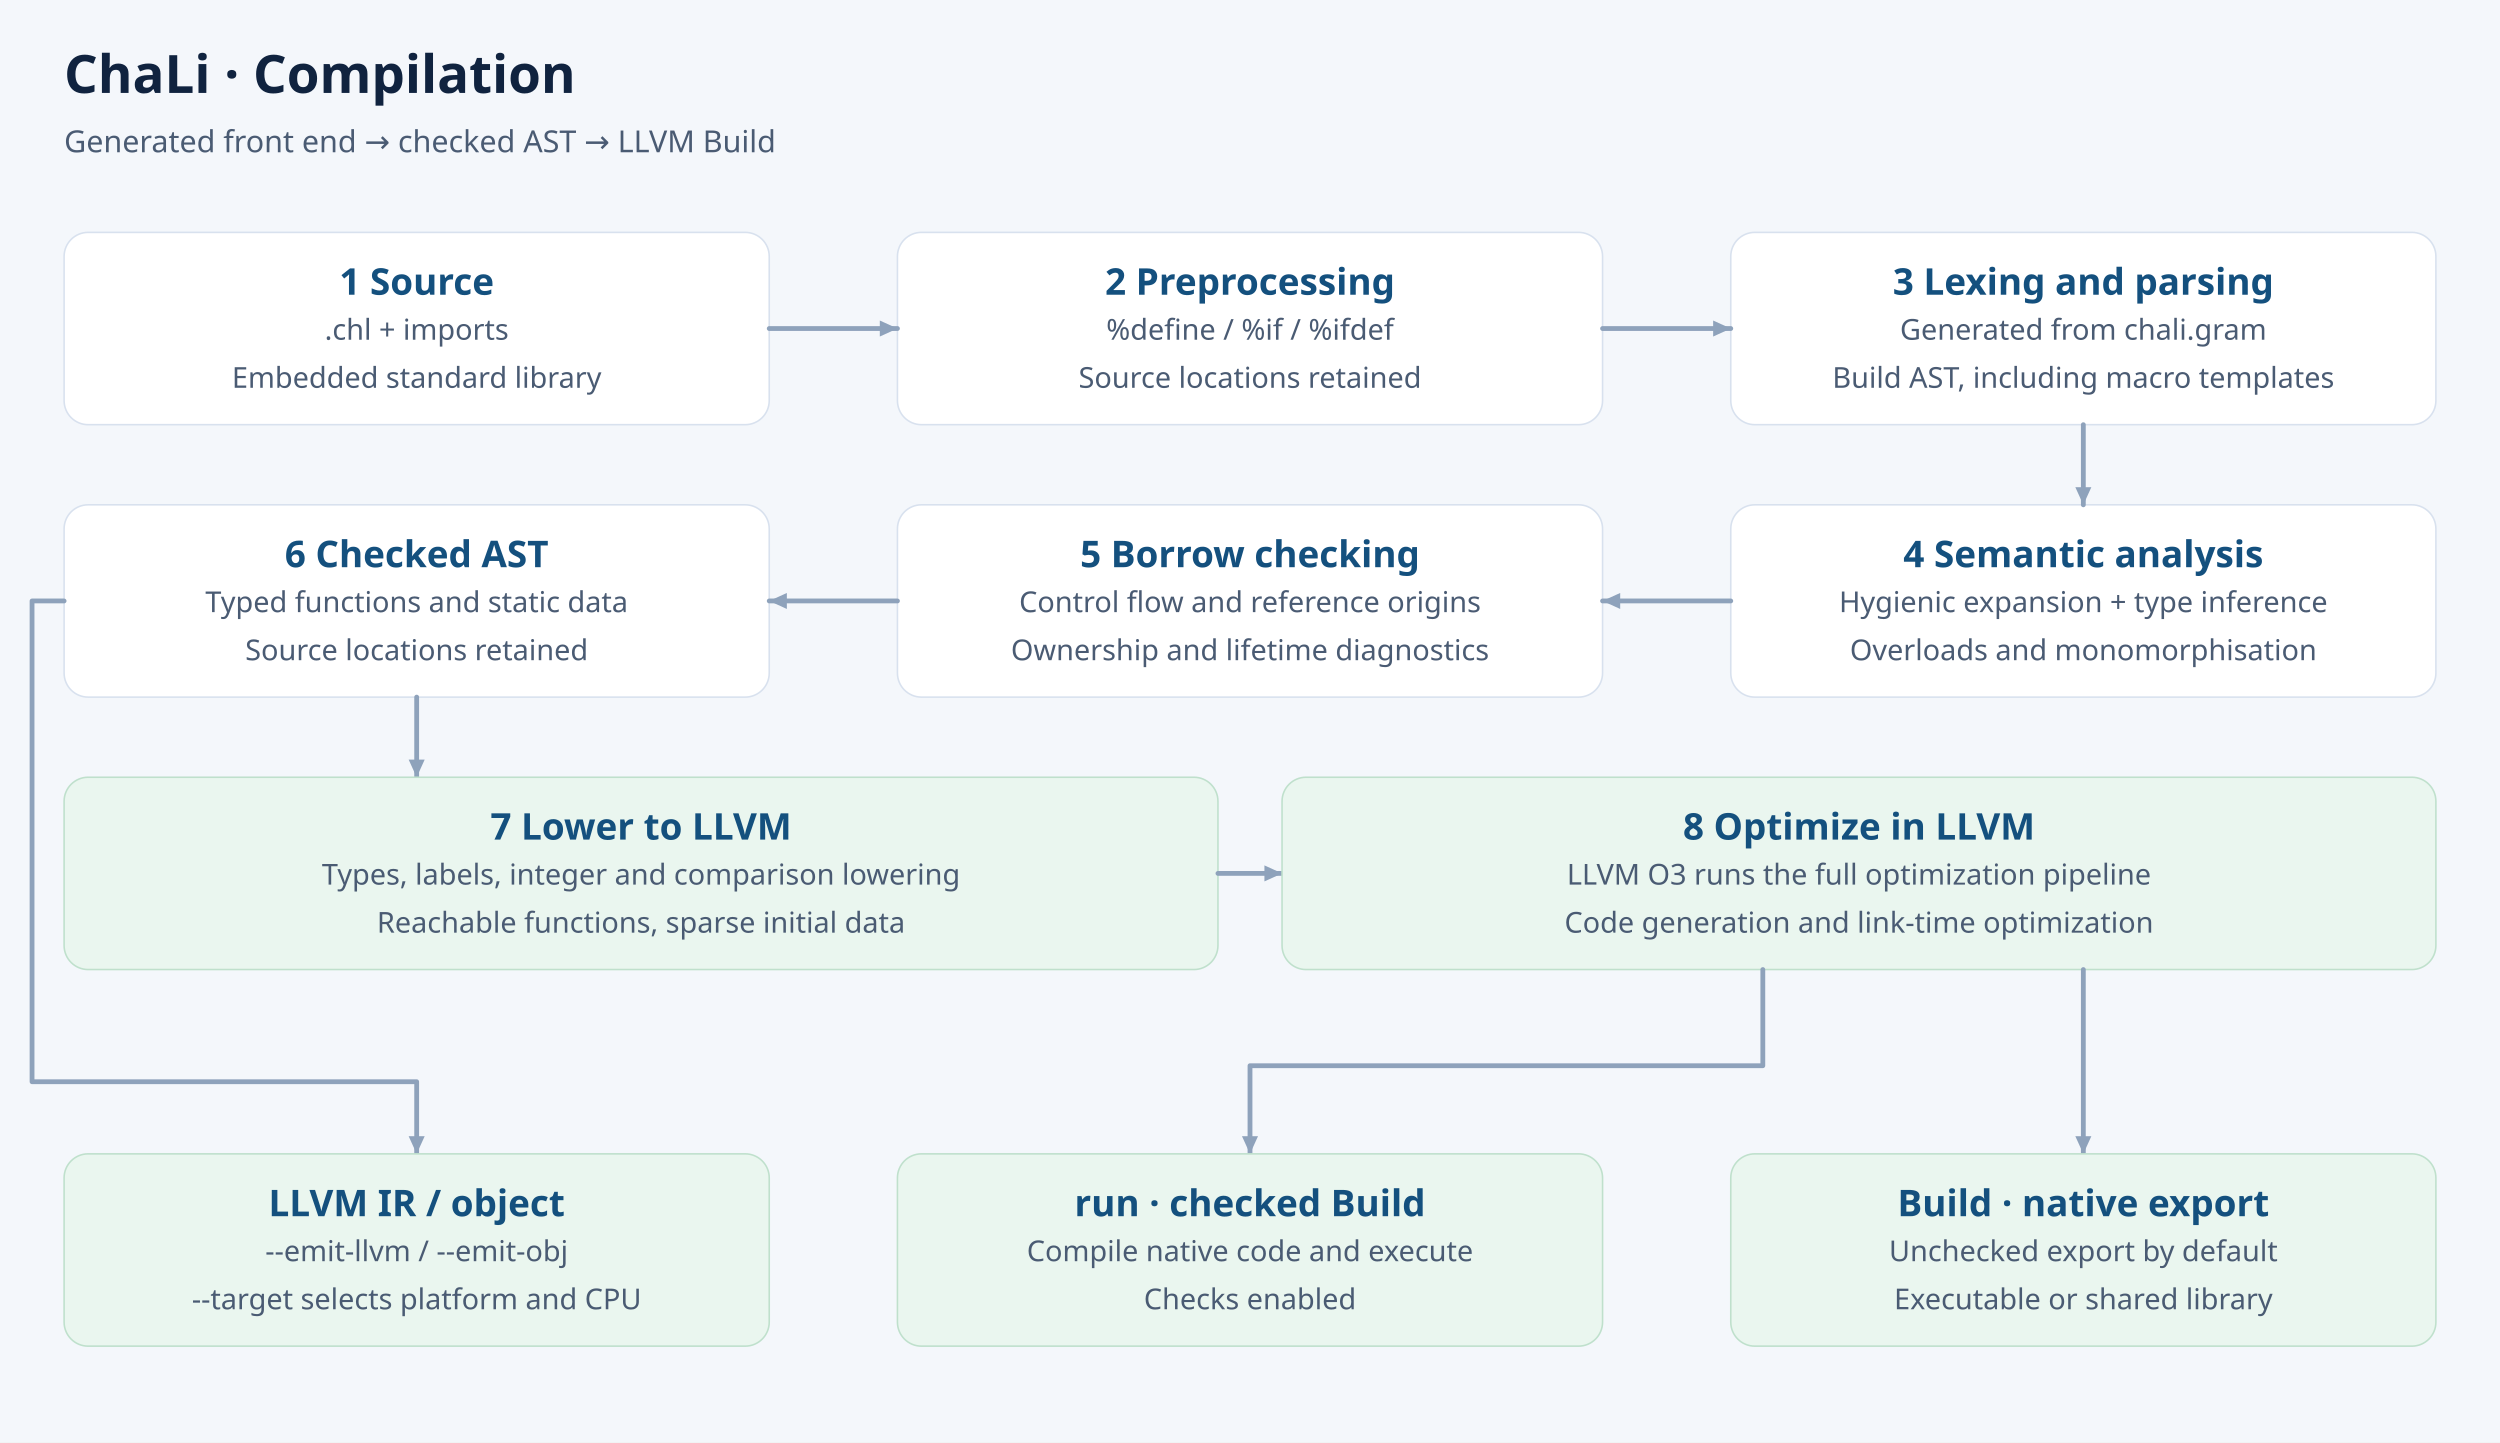
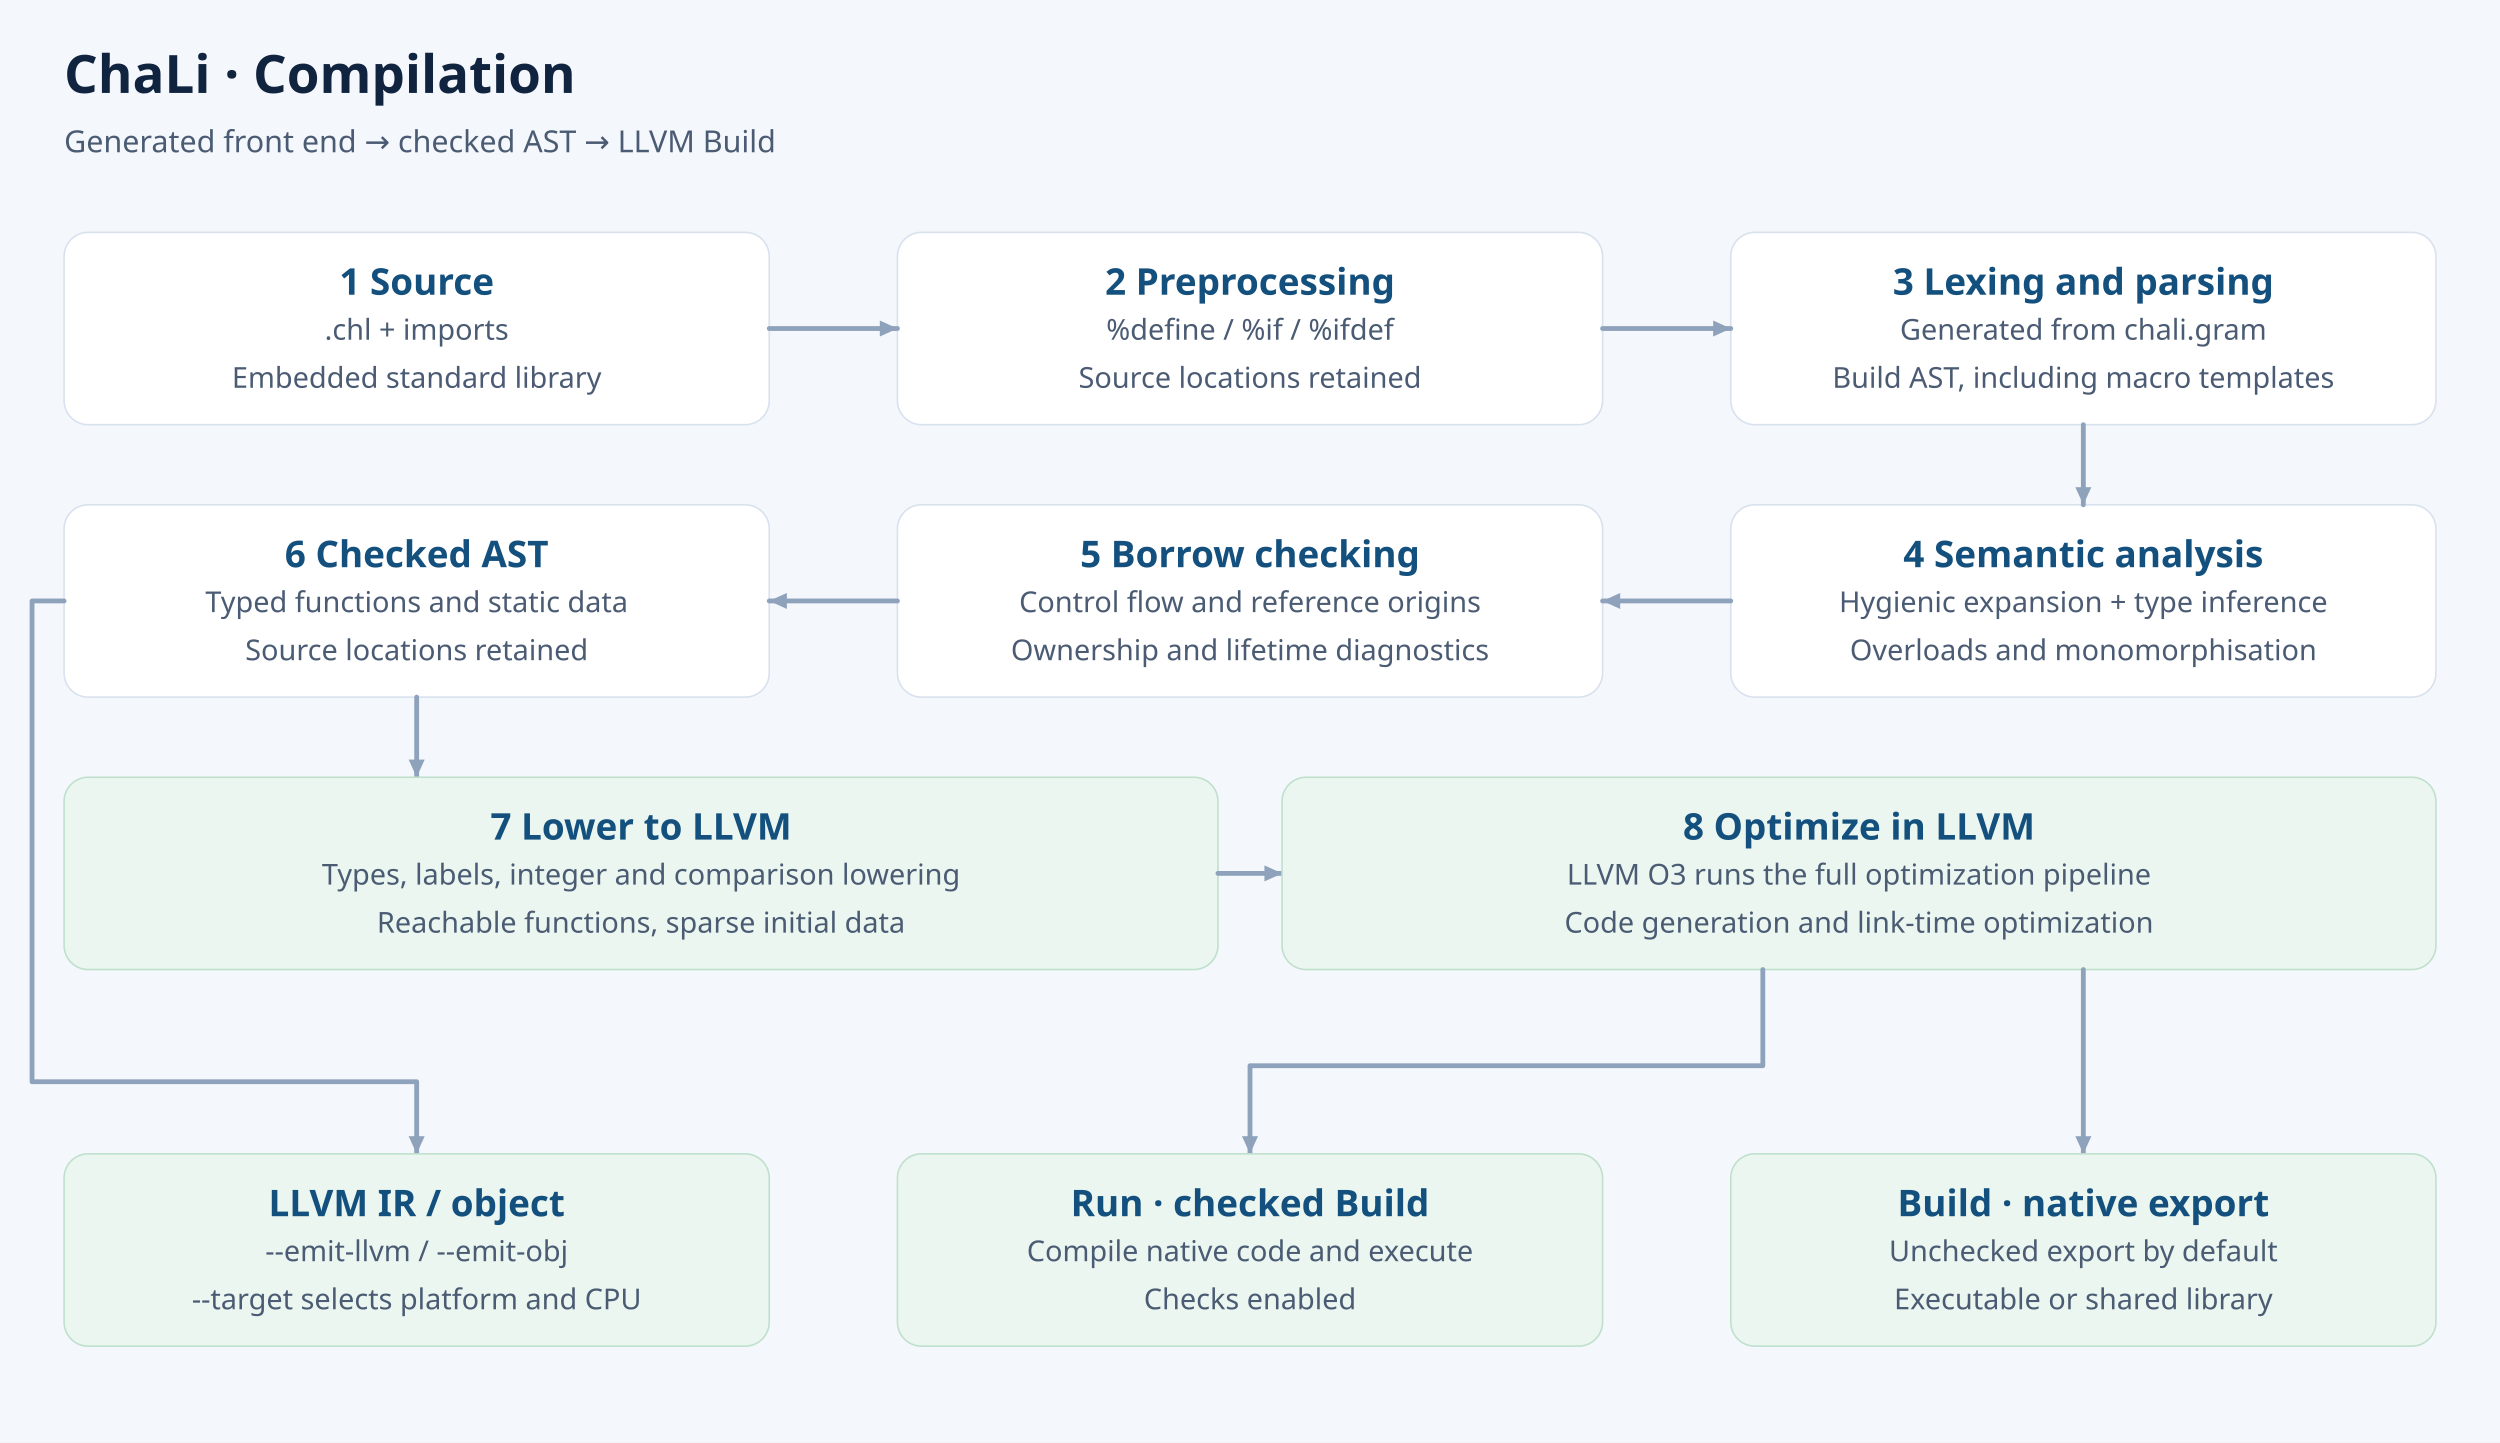
<svg xmlns="http://www.w3.org/2000/svg" width="1560" height="900" viewBox="0 0 1560 900">
  <rect width="1560" height="900" fill="#f4f7fb" />
  <text x="40" y="58" font-family="Microsoft YaHei, Segoe UI, Noto Sans SC, sans-serif" font-size="33" font-weight="700" fill="#10233f">ChaLi · Compilation</text>
  <text x="40" y="95" font-family="Microsoft YaHei, Segoe UI, Noto Sans SC, sans-serif" font-size="19" fill="#4a5b73">Generated front end → checked AST → LLVM Build</text>
  <rect x="40" y="145" width="440" height="120" rx="15" fill="#ffffff" stroke="#d8e1ee" stroke-width="1" />
  <text x="260" y="175" font-family="Microsoft YaHei, Segoe UI, Noto Sans SC, sans-serif" font-size="23" font-weight="700" fill="#14507e" text-anchor="middle" dominant-baseline="central">1  Source</text>
  <text x="260" y="205" font-family="Microsoft YaHei, Segoe UI, Noto Sans SC, sans-serif" font-size="18" fill="#4a5b73" text-anchor="middle" dominant-baseline="central">.chl + imports</text>
  <text x="260" y="235" font-family="Microsoft YaHei, Segoe UI, Noto Sans SC, sans-serif" font-size="18" fill="#4a5b73" text-anchor="middle" dominant-baseline="central">Embedded standard library</text>
  <rect x="560" y="145" width="440" height="120" rx="15" fill="#ffffff" stroke="#d8e1ee" stroke-width="1" />
  <text x="780" y="175" font-family="Microsoft YaHei, Segoe UI, Noto Sans SC, sans-serif" font-size="23" font-weight="700" fill="#14507e" text-anchor="middle" dominant-baseline="central">2  Preprocessing</text>
  <text x="780" y="205" font-family="Microsoft YaHei, Segoe UI, Noto Sans SC, sans-serif" font-size="18" fill="#4a5b73" text-anchor="middle" dominant-baseline="central">%define / %if / %ifdef</text>
  <text x="780" y="235" font-family="Microsoft YaHei, Segoe UI, Noto Sans SC, sans-serif" font-size="18" fill="#4a5b73" text-anchor="middle" dominant-baseline="central">Source locations retained</text>
  <rect x="1080" y="145" width="440" height="120" rx="15" fill="#ffffff" stroke="#d8e1ee" stroke-width="1" />
  <text x="1300" y="175" font-family="Microsoft YaHei, Segoe UI, Noto Sans SC, sans-serif" font-size="23" font-weight="700" fill="#14507e" text-anchor="middle" dominant-baseline="central">3  Lexing and parsing</text>
  <text x="1300" y="205" font-family="Microsoft YaHei, Segoe UI, Noto Sans SC, sans-serif" font-size="18" fill="#4a5b73" text-anchor="middle" dominant-baseline="central">Generated from chali.gram</text>
  <text x="1300" y="235" font-family="Microsoft YaHei, Segoe UI, Noto Sans SC, sans-serif" font-size="18" fill="#4a5b73" text-anchor="middle" dominant-baseline="central">Build AST, including macro templates</text>
  <rect x="1080" y="315" width="440" height="120" rx="15" fill="#ffffff" stroke="#d8e1ee" stroke-width="1" />
  <text x="1300" y="345" font-family="Microsoft YaHei, Segoe UI, Noto Sans SC, sans-serif" font-size="23" font-weight="700" fill="#14507e" text-anchor="middle" dominant-baseline="central">4  Semantic analysis</text>
  <text x="1300" y="375" font-family="Microsoft YaHei, Segoe UI, Noto Sans SC, sans-serif" font-size="18" fill="#4a5b73" text-anchor="middle" dominant-baseline="central">Hygienic expansion + type inference</text>
  <text x="1300" y="405" font-family="Microsoft YaHei, Segoe UI, Noto Sans SC, sans-serif" font-size="18" fill="#4a5b73" text-anchor="middle" dominant-baseline="central">Overloads and monomorphisation</text>
  <rect x="560" y="315" width="440" height="120" rx="15" fill="#ffffff" stroke="#d8e1ee" stroke-width="1" />
  <text x="780" y="345" font-family="Microsoft YaHei, Segoe UI, Noto Sans SC, sans-serif" font-size="23" font-weight="700" fill="#14507e" text-anchor="middle" dominant-baseline="central">5  Borrow checking</text>
  <text x="780" y="375" font-family="Microsoft YaHei, Segoe UI, Noto Sans SC, sans-serif" font-size="18" fill="#4a5b73" text-anchor="middle" dominant-baseline="central">Control flow and reference origins</text>
  <text x="780" y="405" font-family="Microsoft YaHei, Segoe UI, Noto Sans SC, sans-serif" font-size="18" fill="#4a5b73" text-anchor="middle" dominant-baseline="central">Ownership and lifetime diagnostics</text>
  <rect x="40" y="315" width="440" height="120" rx="15" fill="#ffffff" stroke="#d8e1ee" stroke-width="1" />
  <text x="260" y="345" font-family="Microsoft YaHei, Segoe UI, Noto Sans SC, sans-serif" font-size="23" font-weight="700" fill="#14507e" text-anchor="middle" dominant-baseline="central">6  Checked AST</text>
  <text x="260" y="375" font-family="Microsoft YaHei, Segoe UI, Noto Sans SC, sans-serif" font-size="18" fill="#4a5b73" text-anchor="middle" dominant-baseline="central">Typed functions and static data</text>
  <text x="260" y="405" font-family="Microsoft YaHei, Segoe UI, Noto Sans SC, sans-serif" font-size="18" fill="#4a5b73" text-anchor="middle" dominant-baseline="central">Source locations retained</text>
  <polyline points="480,205 560,205" fill="none" stroke="#8ea2bb" stroke-width="3" stroke-linecap="round" stroke-linejoin="round" />
  <polygon points="560,205 549,210 549,200" fill="#8ea2bb" />
  <polyline points="1000,205 1080,205" fill="none" stroke="#8ea2bb" stroke-width="3" stroke-linecap="round" stroke-linejoin="round" />
  <polygon points="1080,205 1069,210 1069,200" fill="#8ea2bb" />
  <polyline points="1300,265 1300,315" fill="none" stroke="#8ea2bb" stroke-width="3" stroke-linecap="round" stroke-linejoin="round" />
  <polygon points="1300,315 1295,304 1305,304" fill="#8ea2bb" />
  <polyline points="1080,375 1000,375" fill="none" stroke="#8ea2bb" stroke-width="3" stroke-linecap="round" stroke-linejoin="round" />
  <polygon points="1000,375 1011,370 1011,380" fill="#8ea2bb" />
  <polyline points="560,375 480,375" fill="none" stroke="#8ea2bb" stroke-width="3" stroke-linecap="round" stroke-linejoin="round" />
  <polygon points="480,375 491,370 491,380" fill="#8ea2bb" />
  <polyline points="260,435 260,485" fill="none" stroke="#8ea2bb" stroke-width="3" stroke-linecap="round" stroke-linejoin="round" />
  <polygon points="260,485 255,474 265,474" fill="#8ea2bb" />
  <rect x="40" y="485" width="720" height="120" rx="15" fill="#eaf6ef" stroke="#bfe0cc" stroke-width="1" />
  <text x="400" y="515" font-family="Microsoft YaHei, Segoe UI, Noto Sans SC, sans-serif" font-size="23" font-weight="700" fill="#14507e" text-anchor="middle" dominant-baseline="central">7  Lower to LLVM</text>
  <text x="400" y="545" font-family="Microsoft YaHei, Segoe UI, Noto Sans SC, sans-serif" font-size="18" fill="#4a5b73" text-anchor="middle" dominant-baseline="central">Types, labels, integer and comparison lowering</text>
  <text x="400" y="575" font-family="Microsoft YaHei, Segoe UI, Noto Sans SC, sans-serif" font-size="18" fill="#4a5b73" text-anchor="middle" dominant-baseline="central">Reachable functions, sparse initial data</text>
  <polyline points="760,545 800,545" fill="none" stroke="#8ea2bb" stroke-width="3" stroke-linecap="round" stroke-linejoin="round" />
  <polygon points="800,545 789,550 789,540" fill="#8ea2bb" />
  <rect x="800" y="485" width="720" height="120" rx="15" fill="#eaf6ef" stroke="#bfe0cc" stroke-width="1" />
  <text x="1160" y="515" font-family="Microsoft YaHei, Segoe UI, Noto Sans SC, sans-serif" font-size="23" font-weight="700" fill="#14507e" text-anchor="middle" dominant-baseline="central">8  Optimize in LLVM</text>
  <text x="1160" y="545" font-family="Microsoft YaHei, Segoe UI, Noto Sans SC, sans-serif" font-size="18" fill="#4a5b73" text-anchor="middle" dominant-baseline="central">LLVM O3 runs the full optimization pipeline</text>
  <text x="1160" y="575" font-family="Microsoft YaHei, Segoe UI, Noto Sans SC, sans-serif" font-size="18" fill="#4a5b73" text-anchor="middle" dominant-baseline="central">Code generation and link-time optimization</text>
  <polyline points="40,375 20,375 20,675 260,675 260,720" fill="none" stroke="#8ea2bb" stroke-width="3" stroke-linecap="round" stroke-linejoin="round" />
  <polygon points="260,720 255,709 265,709" fill="#8ea2bb" />
  <polyline points="1100,605 1100,665 780,665 780,720" fill="none" stroke="#8ea2bb" stroke-width="3" stroke-linecap="round" stroke-linejoin="round" />
  <polygon points="780,720 775,709 785,709" fill="#8ea2bb" />
  <polyline points="1300,605 1300,720" fill="none" stroke="#8ea2bb" stroke-width="3" stroke-linecap="round" stroke-linejoin="round" />
  <polygon points="1300,720 1295,709 1305,709" fill="#8ea2bb" />
  <rect x="40" y="720" width="440" height="120" rx="15" fill="#eaf6ef" stroke="#bfe0cc" stroke-width="1" />
  <text x="260" y="750" font-family="Microsoft YaHei, Segoe UI, Noto Sans SC, sans-serif" font-size="23" font-weight="700" fill="#14507e" text-anchor="middle" dominant-baseline="central">LLVM IR / object</text>
  <text x="260" y="780" font-family="Microsoft YaHei, Segoe UI, Noto Sans SC, sans-serif" font-size="18" fill="#4a5b73" text-anchor="middle" dominant-baseline="central">--emit-llvm / --emit-obj</text>
  <text x="260" y="810" font-family="Microsoft YaHei, Segoe UI, Noto Sans SC, sans-serif" font-size="18" fill="#4a5b73" text-anchor="middle" dominant-baseline="central">--target selects platform and CPU</text>
  <rect x="560" y="720" width="440" height="120" rx="15" fill="#eaf6ef" stroke="#bfe0cc" stroke-width="1" />
-   <text x="780" y="750" font-family="Microsoft YaHei, Segoe UI, Noto Sans SC, sans-serif" font-size="23" font-weight="700" fill="#14507e" text-anchor="middle" dominant-baseline="central">run · checked Build</text>
+   <text x="780" y="750" font-family="Microsoft YaHei, Segoe UI, Noto Sans SC, sans-serif" font-size="23" font-weight="700" fill="#14507e" text-anchor="middle" dominant-baseline="central">Run · checked Build</text>
  <text x="780" y="780" font-family="Microsoft YaHei, Segoe UI, Noto Sans SC, sans-serif" font-size="18" fill="#4a5b73" text-anchor="middle" dominant-baseline="central">Compile native code and execute</text>
  <text x="780" y="810" font-family="Microsoft YaHei, Segoe UI, Noto Sans SC, sans-serif" font-size="18" fill="#4a5b73" text-anchor="middle" dominant-baseline="central">Checks enabled</text>
  <rect x="1080" y="720" width="440" height="120" rx="15" fill="#eaf6ef" stroke="#bfe0cc" stroke-width="1" />
  <text x="1300" y="750" font-family="Microsoft YaHei, Segoe UI, Noto Sans SC, sans-serif" font-size="23" font-weight="700" fill="#14507e" text-anchor="middle" dominant-baseline="central">Build · native export</text>
  <text x="1300" y="780" font-family="Microsoft YaHei, Segoe UI, Noto Sans SC, sans-serif" font-size="18" fill="#4a5b73" text-anchor="middle" dominant-baseline="central">Unchecked export by default</text>
  <text x="1300" y="810" font-family="Microsoft YaHei, Segoe UI, Noto Sans SC, sans-serif" font-size="18" fill="#4a5b73" text-anchor="middle" dominant-baseline="central">Executable or shared library</text>
</svg>
